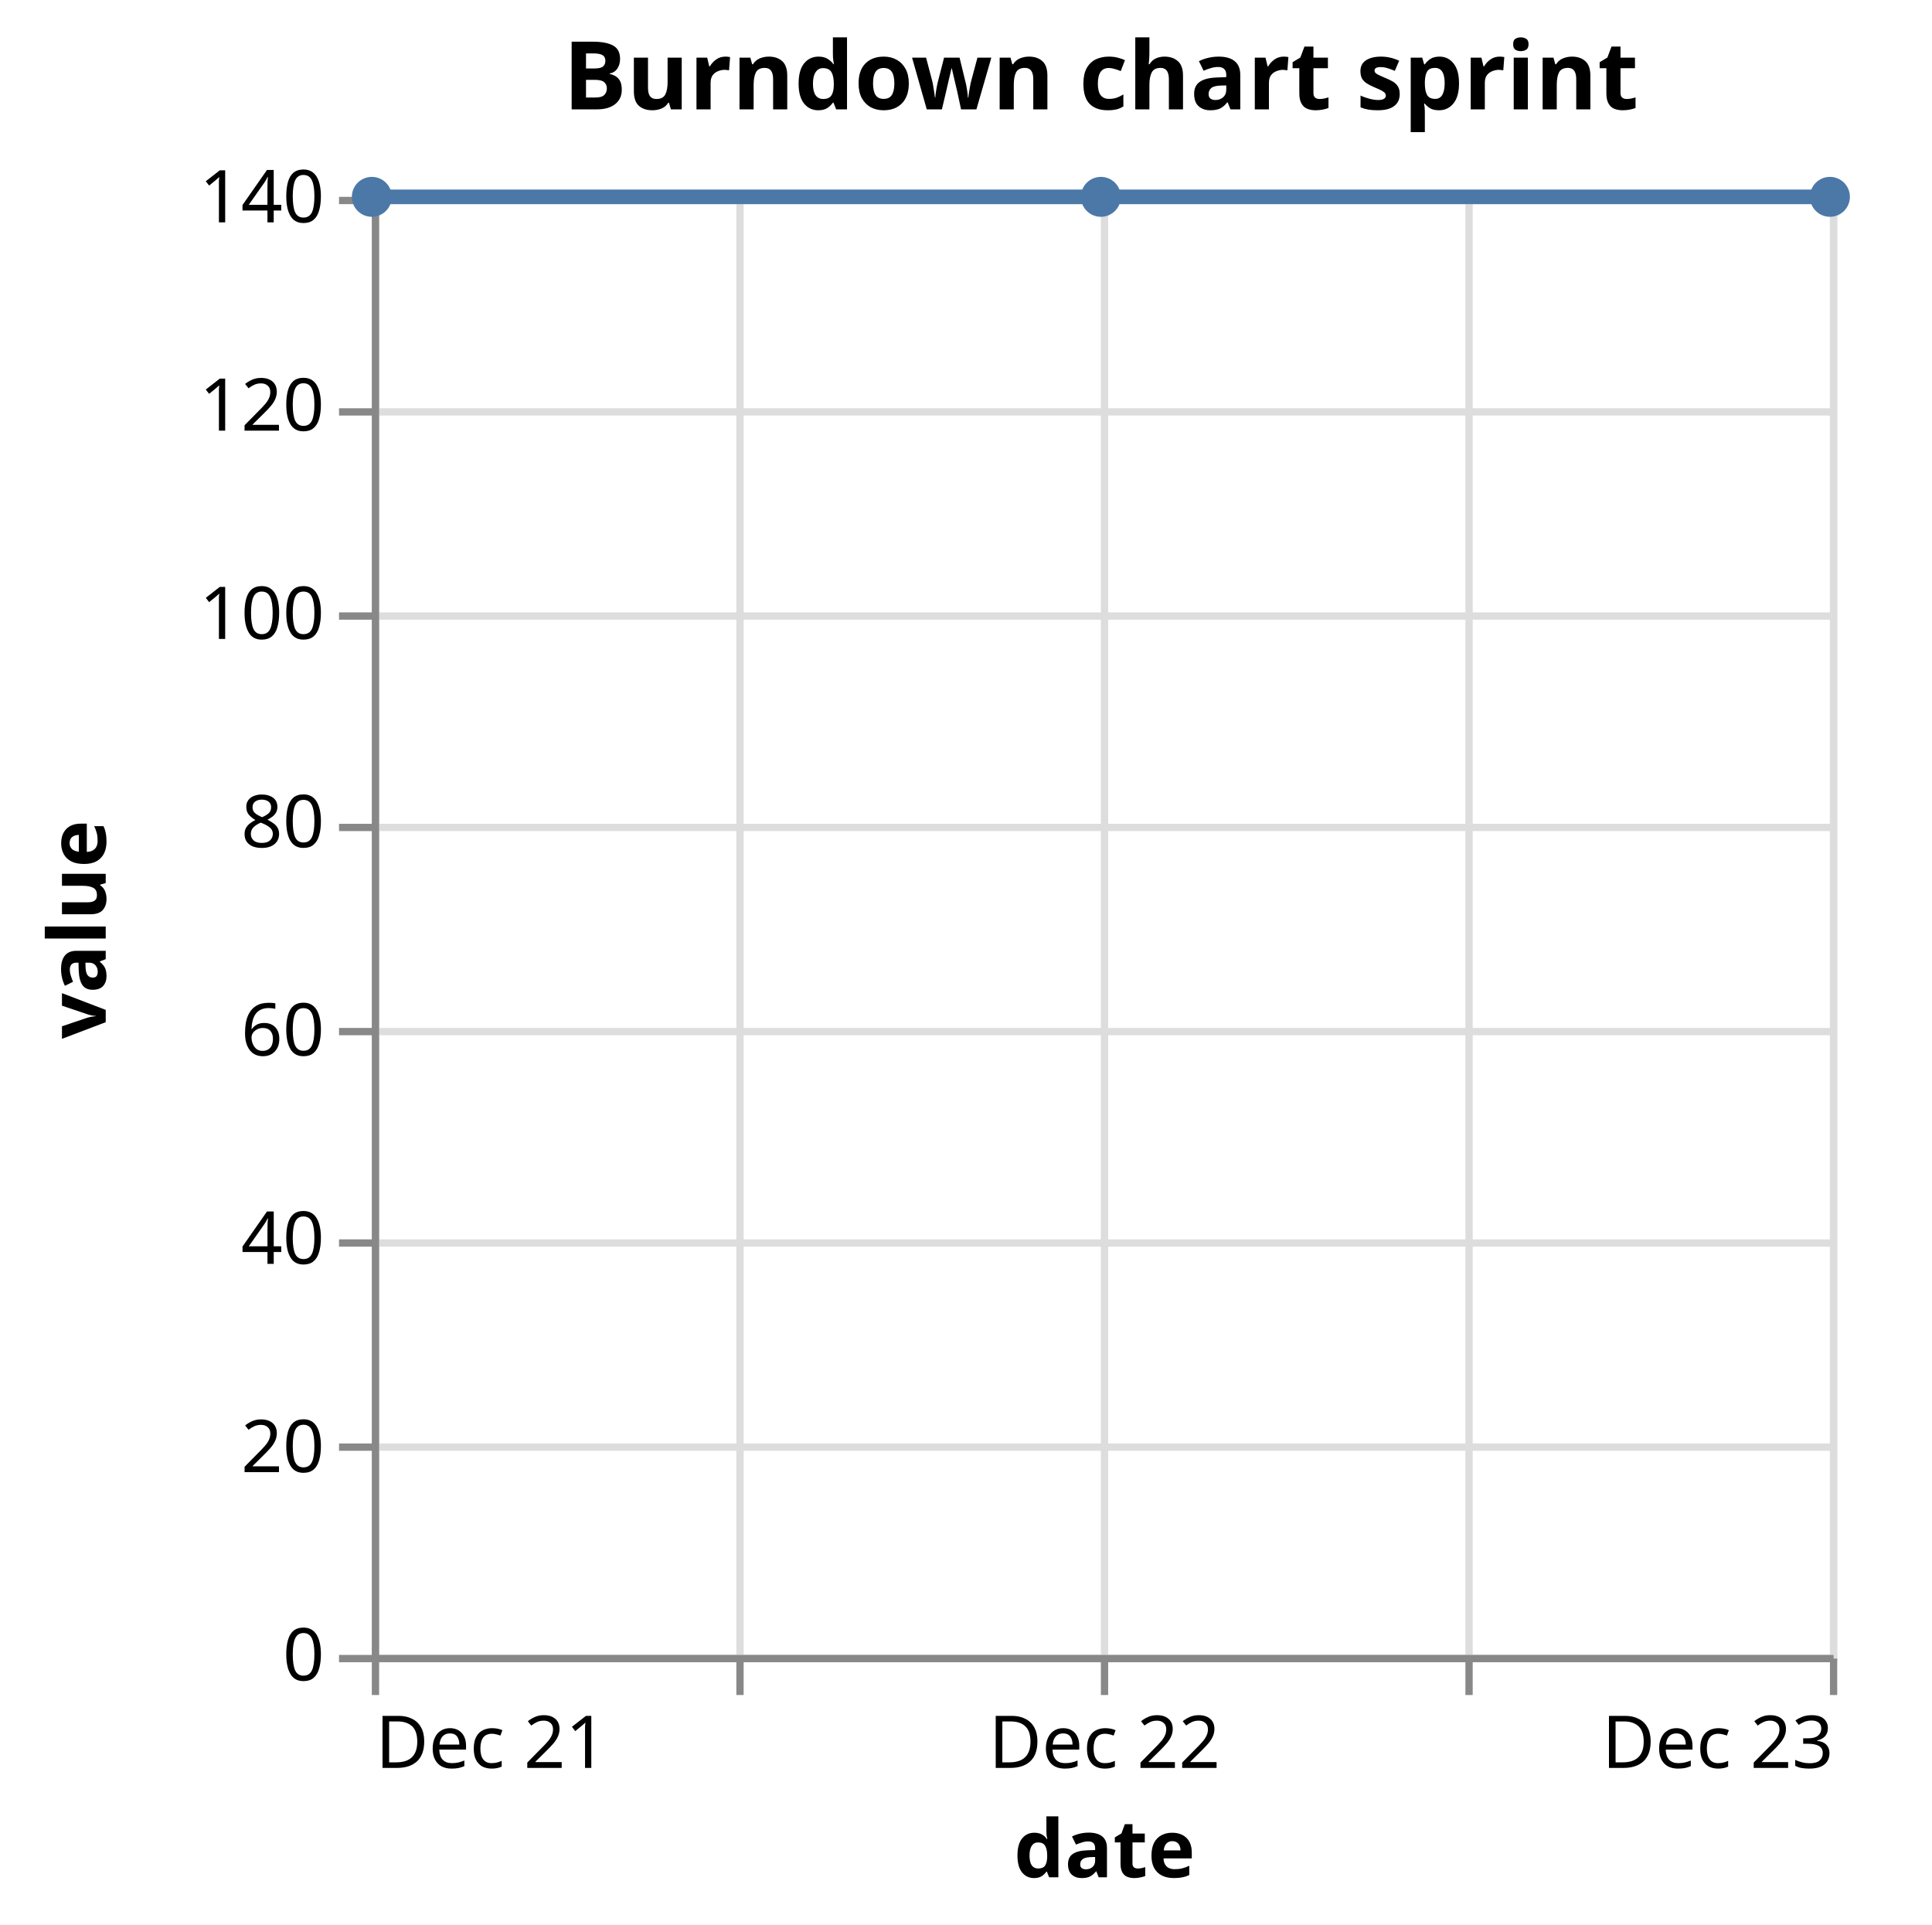
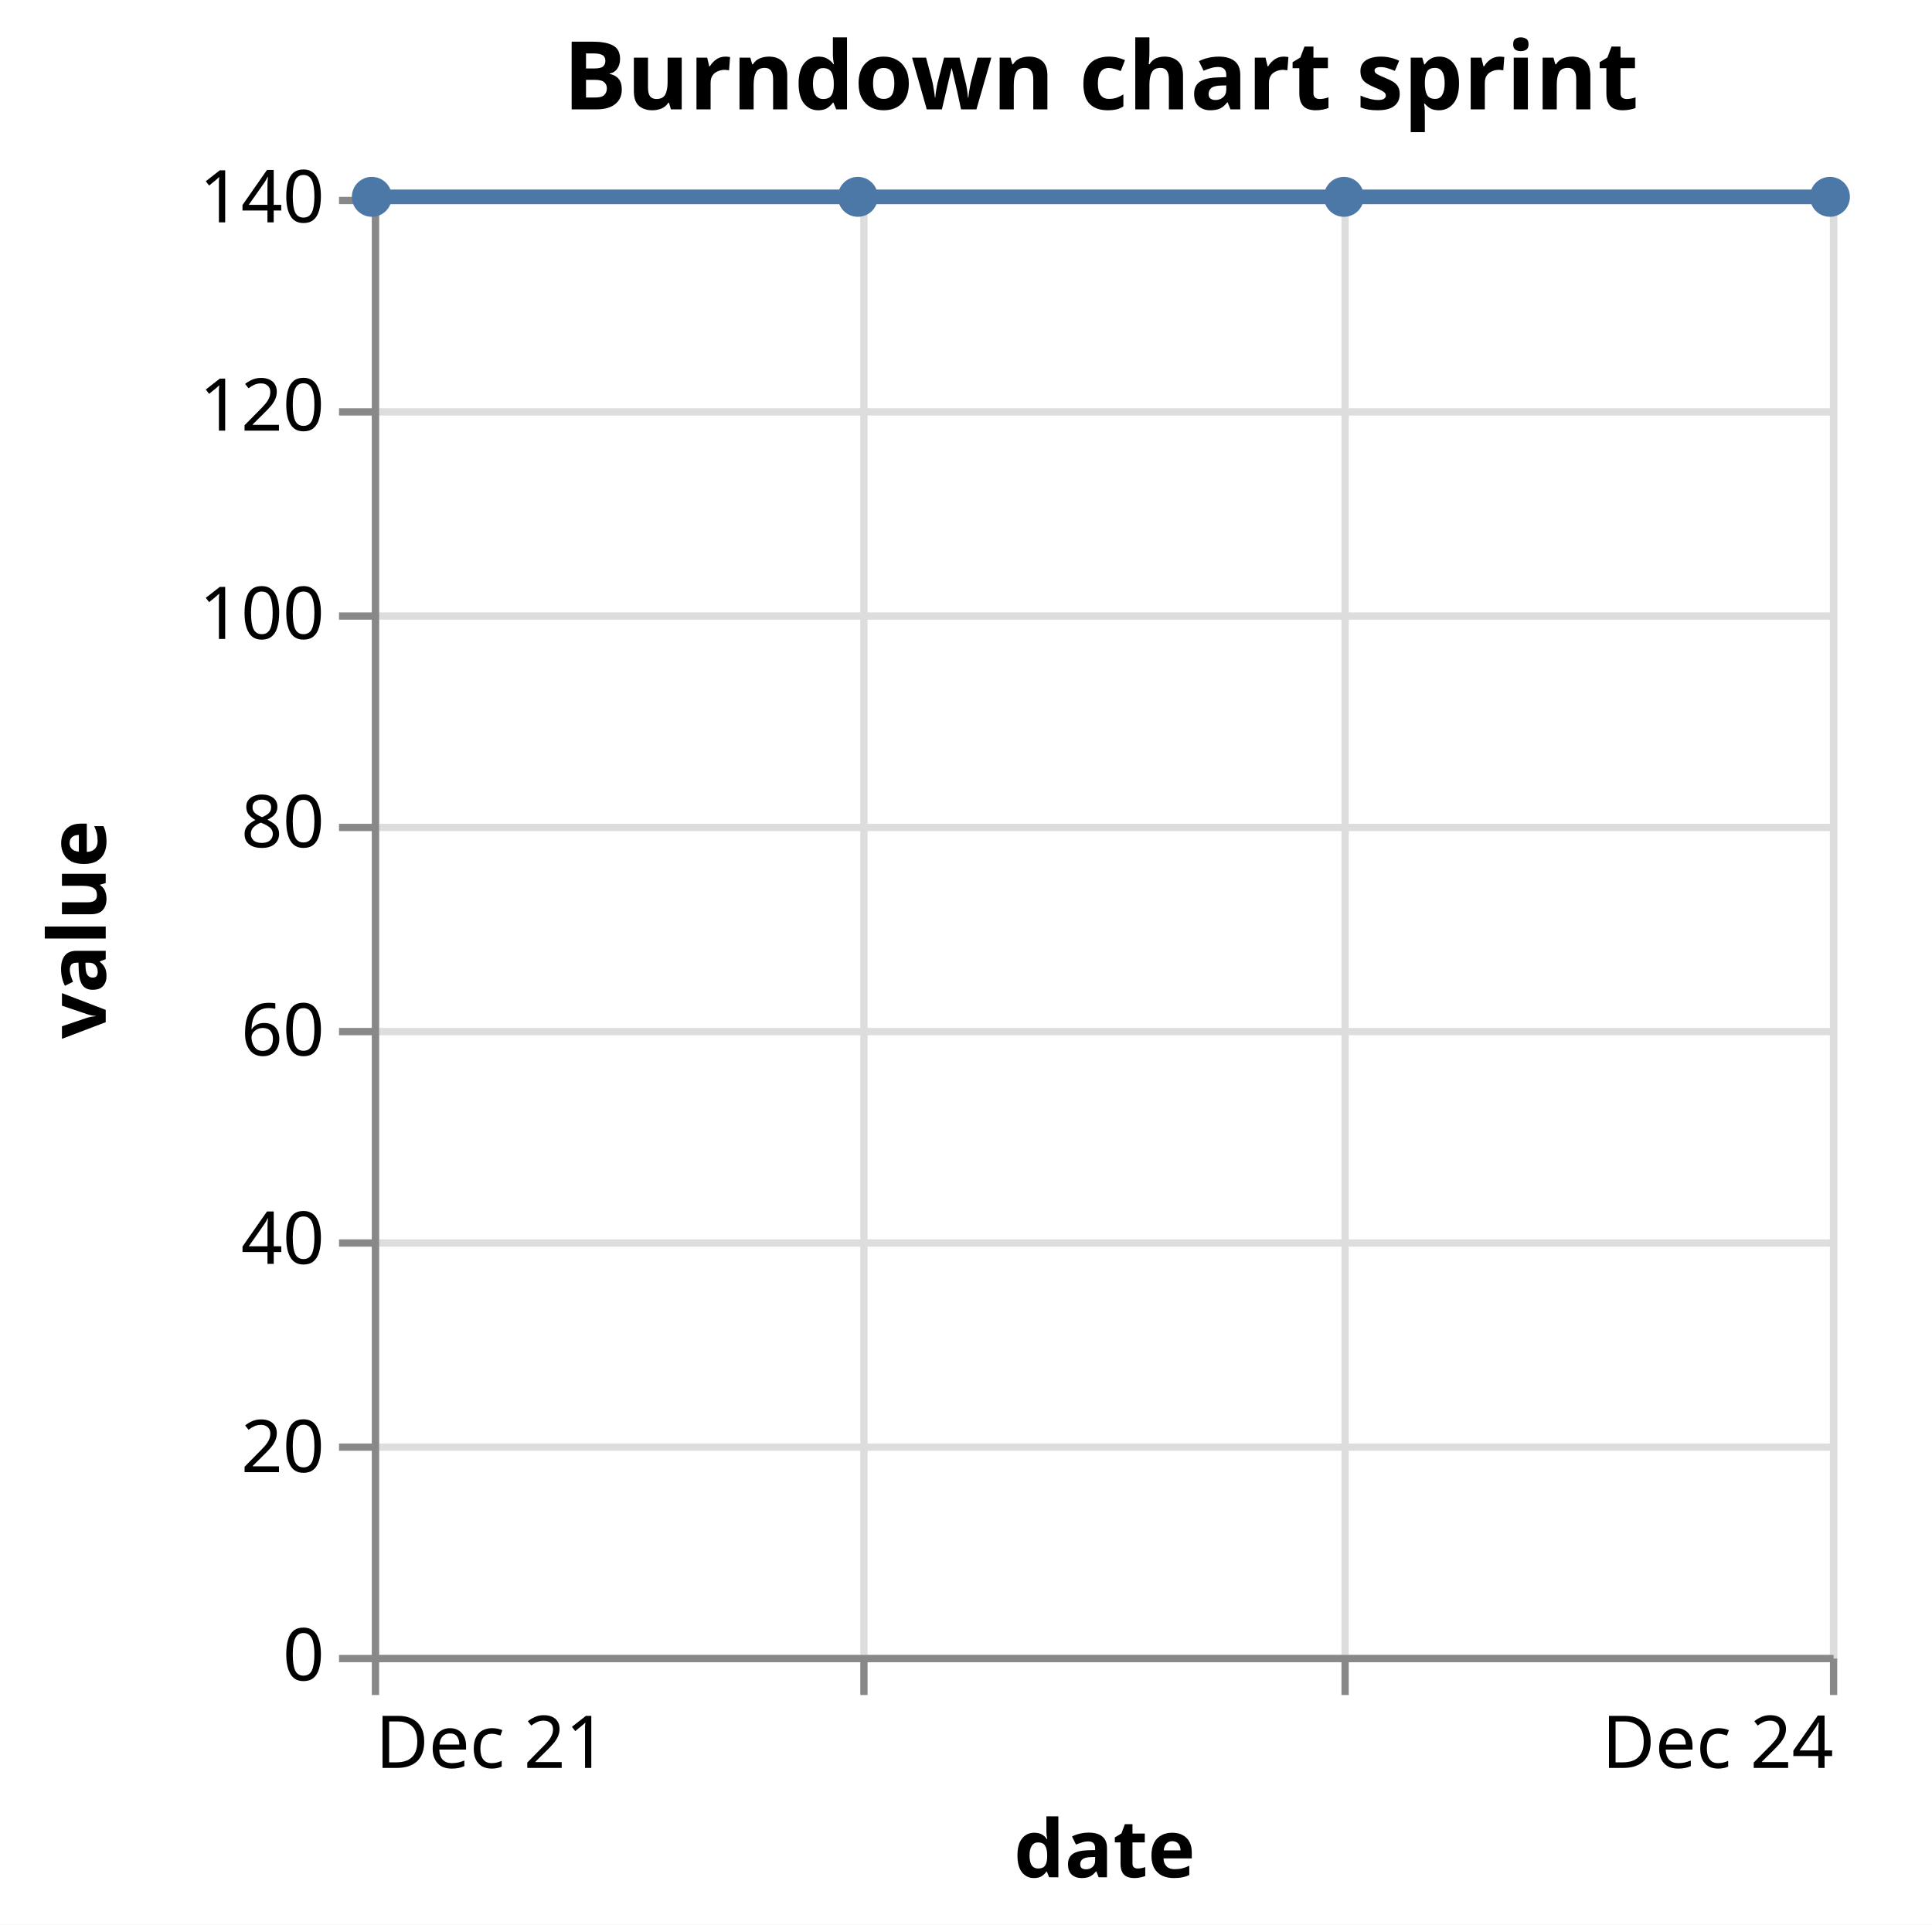
<svg xmlns="http://www.w3.org/2000/svg" version="1.1" class="marks" width="265" height="264" viewBox="0 0 265 264">
  <rect width="265" height="264" fill="white" />
  <g fill="none" stroke-miterlimit="10" transform="translate(51,27)">
    <g class="mark-group role-frame root" role="graphics-object" aria-roledescription="group mark container">
      <g transform="translate(0,0)">
        <path class="background" aria-hidden="true" d="M0.5,0.5h200v200h-200Z" stroke="#ddd" />
        <g>
          <g class="mark-group role-axis" aria-hidden="true">
            <g transform="translate(0.5,200.5)">
              <path class="background" aria-hidden="true" d="M0,0h0v0h0Z" pointer-events="none" />
              <g>
                <g class="mark-rule role-axis-grid" pointer-events="none">
                  <line transform="translate(0,-200)" x2="0" y2="200" stroke="#ddd" stroke-width="1" opacity="1" />
-                   <line transform="translate(50,-200)" x2="0" y2="200" stroke="#ddd" stroke-width="1" opacity="1" />
-                   <line transform="translate(100,-200)" x2="0" y2="200" stroke="#ddd" stroke-width="1" opacity="1" />
-                   <line transform="translate(150,-200)" x2="0" y2="200" stroke="#ddd" stroke-width="1" opacity="1" />
+                   <line transform="translate(67,-200)" x2="0" y2="200" stroke="#ddd" stroke-width="1" opacity="1" />
+                   <line transform="translate(133,-200)" x2="0" y2="200" stroke="#ddd" stroke-width="1" opacity="1" />
                  <line transform="translate(200,-200)" x2="0" y2="200" stroke="#ddd" stroke-width="1" opacity="1" />
                </g>
              </g>
              <path class="foreground" aria-hidden="true" d="" pointer-events="none" display="none" />
            </g>
          </g>
          <g class="mark-group role-axis" aria-hidden="true">
            <g transform="translate(0.5,0.5)">
              <path class="background" aria-hidden="true" d="M0,0h0v0h0Z" pointer-events="none" />
              <g>
                <g class="mark-rule role-axis-grid" pointer-events="none">
                  <line transform="translate(0,200)" x2="200" y2="0" stroke="#ddd" stroke-width="1" opacity="1" />
                  <line transform="translate(0,171)" x2="200" y2="0" stroke="#ddd" stroke-width="1" opacity="1" />
                  <line transform="translate(0,143)" x2="200" y2="0" stroke="#ddd" stroke-width="1" opacity="1" />
                  <line transform="translate(0,114)" x2="200" y2="0" stroke="#ddd" stroke-width="1" opacity="1" />
                  <line transform="translate(0,86)" x2="200" y2="0" stroke="#ddd" stroke-width="1" opacity="1" />
                  <line transform="translate(0,57)" x2="200" y2="0" stroke="#ddd" stroke-width="1" opacity="1" />
                  <line transform="translate(0,29)" x2="200" y2="0" stroke="#ddd" stroke-width="1" opacity="1" />
                  <line transform="translate(0,0)" x2="200" y2="0" stroke="#ddd" stroke-width="1" opacity="1" />
                </g>
              </g>
              <path class="foreground" aria-hidden="true" d="" pointer-events="none" display="none" />
            </g>
          </g>
-           <g class="mark-group role-axis" role="graphics-symbol" aria-roledescription="axis" aria-label="X-axis titled 'date' for a time scale with values from December 21 to December 23">
+           <g class="mark-group role-axis" role="graphics-symbol" aria-roledescription="axis" aria-label="X-axis titled 'date' for a time scale with values from December 21 to December 24">
            <g transform="translate(0.5,200.5)">
              <path class="background" aria-hidden="true" d="M0,0h0v0h0Z" pointer-events="none" />
              <g>
                <g class="mark-rule role-axis-tick" pointer-events="none">
                  <line transform="translate(0,0)" x2="0" y2="5" stroke="#888" stroke-width="1" opacity="1" />
-                   <line transform="translate(50,0)" x2="0" y2="5" stroke="#888" stroke-width="1" opacity="1" />
-                   <line transform="translate(100,0)" x2="0" y2="5" stroke="#888" stroke-width="1" opacity="1" />
-                   <line transform="translate(150,0)" x2="0" y2="5" stroke="#888" stroke-width="1" opacity="1" />
+                   <line transform="translate(67,0)" x2="0" y2="5" stroke="#888" stroke-width="1" opacity="1" />
+                   <line transform="translate(133,0)" x2="0" y2="5" stroke="#888" stroke-width="1" opacity="1" />
                  <line transform="translate(200,0)" x2="0" y2="5" stroke="#888" stroke-width="1" opacity="1" />
                </g>
                <g class="mark-text role-axis-label" pointer-events="none">
                  <text text-anchor="start" transform="translate(0,15)" font-family="sans-serif" font-size="10px" fill="#000" opacity="1">Dec 21</text>
-                   <text text-anchor="middle" transform="translate(50,15)" font-family="sans-serif" font-size="10px" fill="#000" opacity="0">Dec 21</text>
-                   <text text-anchor="middle" transform="translate(100,15)" font-family="sans-serif" font-size="10px" fill="#000" opacity="1">Dec 22</text>
-                   <text text-anchor="middle" transform="translate(150,15)" font-family="sans-serif" font-size="10px" fill="#000" opacity="0">Dec 22</text>
-                   <text text-anchor="end" transform="translate(200,15)" font-family="sans-serif" font-size="10px" fill="#000" opacity="1">Dec 23</text>
+                   <text text-anchor="middle" transform="translate(66.66667,15)" font-family="sans-serif" font-size="10px" fill="#000" opacity="0">Dec 22</text>
+                   <text text-anchor="middle" transform="translate(133.3333,15)" font-family="sans-serif" font-size="10px" fill="#000" opacity="0">Dec 23</text>
+                   <text text-anchor="end" transform="translate(200,15)" font-family="sans-serif" font-size="10px" fill="#000" opacity="1">Dec 24</text>
                </g>
                <g class="mark-rule role-axis-domain" pointer-events="none">
                  <line transform="translate(0,0)" x2="200" y2="0" stroke="#888" stroke-width="1" opacity="1" />
                </g>
                <g class="mark-text role-axis-title" pointer-events="none">
                  <text text-anchor="middle" transform="translate(100,30)" font-family="sans-serif" font-size="11px" font-weight="bold" fill="#000" opacity="1">date</text>
                </g>
              </g>
              <path class="foreground" aria-hidden="true" d="" pointer-events="none" display="none" />
            </g>
          </g>
          <g class="mark-group role-axis" role="graphics-symbol" aria-roledescription="axis" aria-label="Y-axis titled 'value' for a linear scale with values from 0 to 140">
            <g transform="translate(0.5,0.5)">
              <path class="background" aria-hidden="true" d="M0,0h0v0h0Z" pointer-events="none" />
              <g>
                <g class="mark-rule role-axis-tick" pointer-events="none">
                  <line transform="translate(0,200)" x2="-5" y2="0" stroke="#888" stroke-width="1" opacity="1" />
                  <line transform="translate(0,171)" x2="-5" y2="0" stroke="#888" stroke-width="1" opacity="1" />
                  <line transform="translate(0,143)" x2="-5" y2="0" stroke="#888" stroke-width="1" opacity="1" />
                  <line transform="translate(0,114)" x2="-5" y2="0" stroke="#888" stroke-width="1" opacity="1" />
                  <line transform="translate(0,86)" x2="-5" y2="0" stroke="#888" stroke-width="1" opacity="1" />
                  <line transform="translate(0,57)" x2="-5" y2="0" stroke="#888" stroke-width="1" opacity="1" />
                  <line transform="translate(0,29)" x2="-5" y2="0" stroke="#888" stroke-width="1" opacity="1" />
                  <line transform="translate(0,0)" x2="-5" y2="0" stroke="#888" stroke-width="1" opacity="1" />
                </g>
                <g class="mark-text role-axis-label" pointer-events="none">
                  <text text-anchor="end" transform="translate(-7,203)" font-family="sans-serif" font-size="10px" fill="#000" opacity="1">0</text>
                  <text text-anchor="end" transform="translate(-7,174.4286)" font-family="sans-serif" font-size="10px" fill="#000" opacity="1">20</text>
                  <text text-anchor="end" transform="translate(-7,145.8571)" font-family="sans-serif" font-size="10px" fill="#000" opacity="1">40</text>
                  <text text-anchor="end" transform="translate(-7,117.2857)" font-family="sans-serif" font-size="10px" fill="#000" opacity="1">60</text>
                  <text text-anchor="end" transform="translate(-7,88.71429)" font-family="sans-serif" font-size="10px" fill="#000" opacity="1">80</text>
                  <text text-anchor="end" transform="translate(-7,60.14286)" font-family="sans-serif" font-size="10px" fill="#000" opacity="1">100</text>
                  <text text-anchor="end" transform="translate(-7,31.57143)" font-family="sans-serif" font-size="10px" fill="#000" opacity="1">120</text>
                  <text text-anchor="end" transform="translate(-7,3)" font-family="sans-serif" font-size="10px" fill="#000" opacity="1">140</text>
                </g>
                <g class="mark-rule role-axis-domain" pointer-events="none">
                  <line transform="translate(0,200)" x2="0" y2="-200" stroke="#888" stroke-width="1" opacity="1" />
                </g>
                <g class="mark-text role-axis-title" pointer-events="none">
                  <text text-anchor="middle" transform="translate(-35,100) rotate(-90) translate(0,-2)" font-family="sans-serif" font-size="11px" font-weight="bold" fill="#000" opacity="1">value</text>
                </g>
              </g>
              <path class="foreground" aria-hidden="true" d="" pointer-events="none" display="none" />
            </g>
          </g>
          <g class="mark-line role-mark layer_0_layer_0_marks" role="graphics-object" aria-roledescription="line mark container">
-             <path aria-label="date: Dec 21; value: 140" role="graphics-symbol" aria-roledescription="line mark" d="M0,0L100,0L200,0" stroke="#4c78a8" stroke-width="2" />
+             <path aria-label="date: Dec 21; value: 140" role="graphics-symbol" aria-roledescription="line mark" d="M0,0L66.667,0L133.333,0L200,0" stroke="#4c78a8" stroke-width="2" />
          </g>
          <g class="mark-symbol role-mark layer_0_layer_1_marks" role="graphics-object" aria-roledescription="symbol mark container">
            <path aria-label="date: Dec 21; value: 140" role="graphics-symbol" aria-roledescription="point" transform="translate(0,0)" d="M2.739,0A2.739,2.739,0,1,1,-2.739,0A2.739,2.739,0,1,1,2.739,0" fill="#4c78a8" stroke-width="2" opacity="1" />
-             <path aria-label="date: Dec 22; value: 140" role="graphics-symbol" aria-roledescription="point" transform="translate(100,0)" d="M2.739,0A2.739,2.739,0,1,1,-2.739,0A2.739,2.739,0,1,1,2.739,0" fill="#4c78a8" stroke-width="2" opacity="1" />
-             <path aria-label="date: Dec 23; value: 140" role="graphics-symbol" aria-roledescription="point" transform="translate(200,0)" d="M2.739,0A2.739,2.739,0,1,1,-2.739,0A2.739,2.739,0,1,1,2.739,0" fill="#4c78a8" stroke-width="2" opacity="1" />
+             <path aria-label="date: Dec 22; value: 140" role="graphics-symbol" aria-roledescription="point" transform="translate(66.66667,0)" d="M2.739,0A2.739,2.739,0,1,1,-2.739,0A2.739,2.739,0,1,1,2.739,0" fill="#4c78a8" stroke-width="2" opacity="1" />
+             <path aria-label="date: Dec 23; value: 140" role="graphics-symbol" aria-roledescription="point" transform="translate(133.3333,0)" d="M2.739,0A2.739,2.739,0,1,1,-2.739,0A2.739,2.739,0,1,1,2.739,0" fill="#4c78a8" stroke-width="2" opacity="1" />
+             <path aria-label="date: Dec 24; value: 140" role="graphics-symbol" aria-roledescription="point" transform="translate(200,0)" d="M2.739,0A2.739,2.739,0,1,1,-2.739,0A2.739,2.739,0,1,1,2.739,0" fill="#4c78a8" stroke-width="2" opacity="1" />
          </g>
          <g class="mark-group role-title">
            <g transform="translate(100,-22)">
              <path class="background" aria-hidden="true" d="M0,0h0v0h0Z" pointer-events="none" />
              <g>
                <g class="mark-text role-title-text" role="graphics-symbol" aria-roledescription="title" aria-label="Title text 'Burndown chart sprint'" pointer-events="none">
                  <text text-anchor="middle" transform="translate(0,10)" font-family="sans-serif" font-size="13px" font-weight="bold" fill="#000" opacity="1">Burndown chart sprint</text>
                </g>
              </g>
              <path class="foreground" aria-hidden="true" d="" pointer-events="none" display="none" />
            </g>
          </g>
        </g>
        <path class="foreground" aria-hidden="true" d="" display="none" />
      </g>
    </g>
  </g>
</svg>
